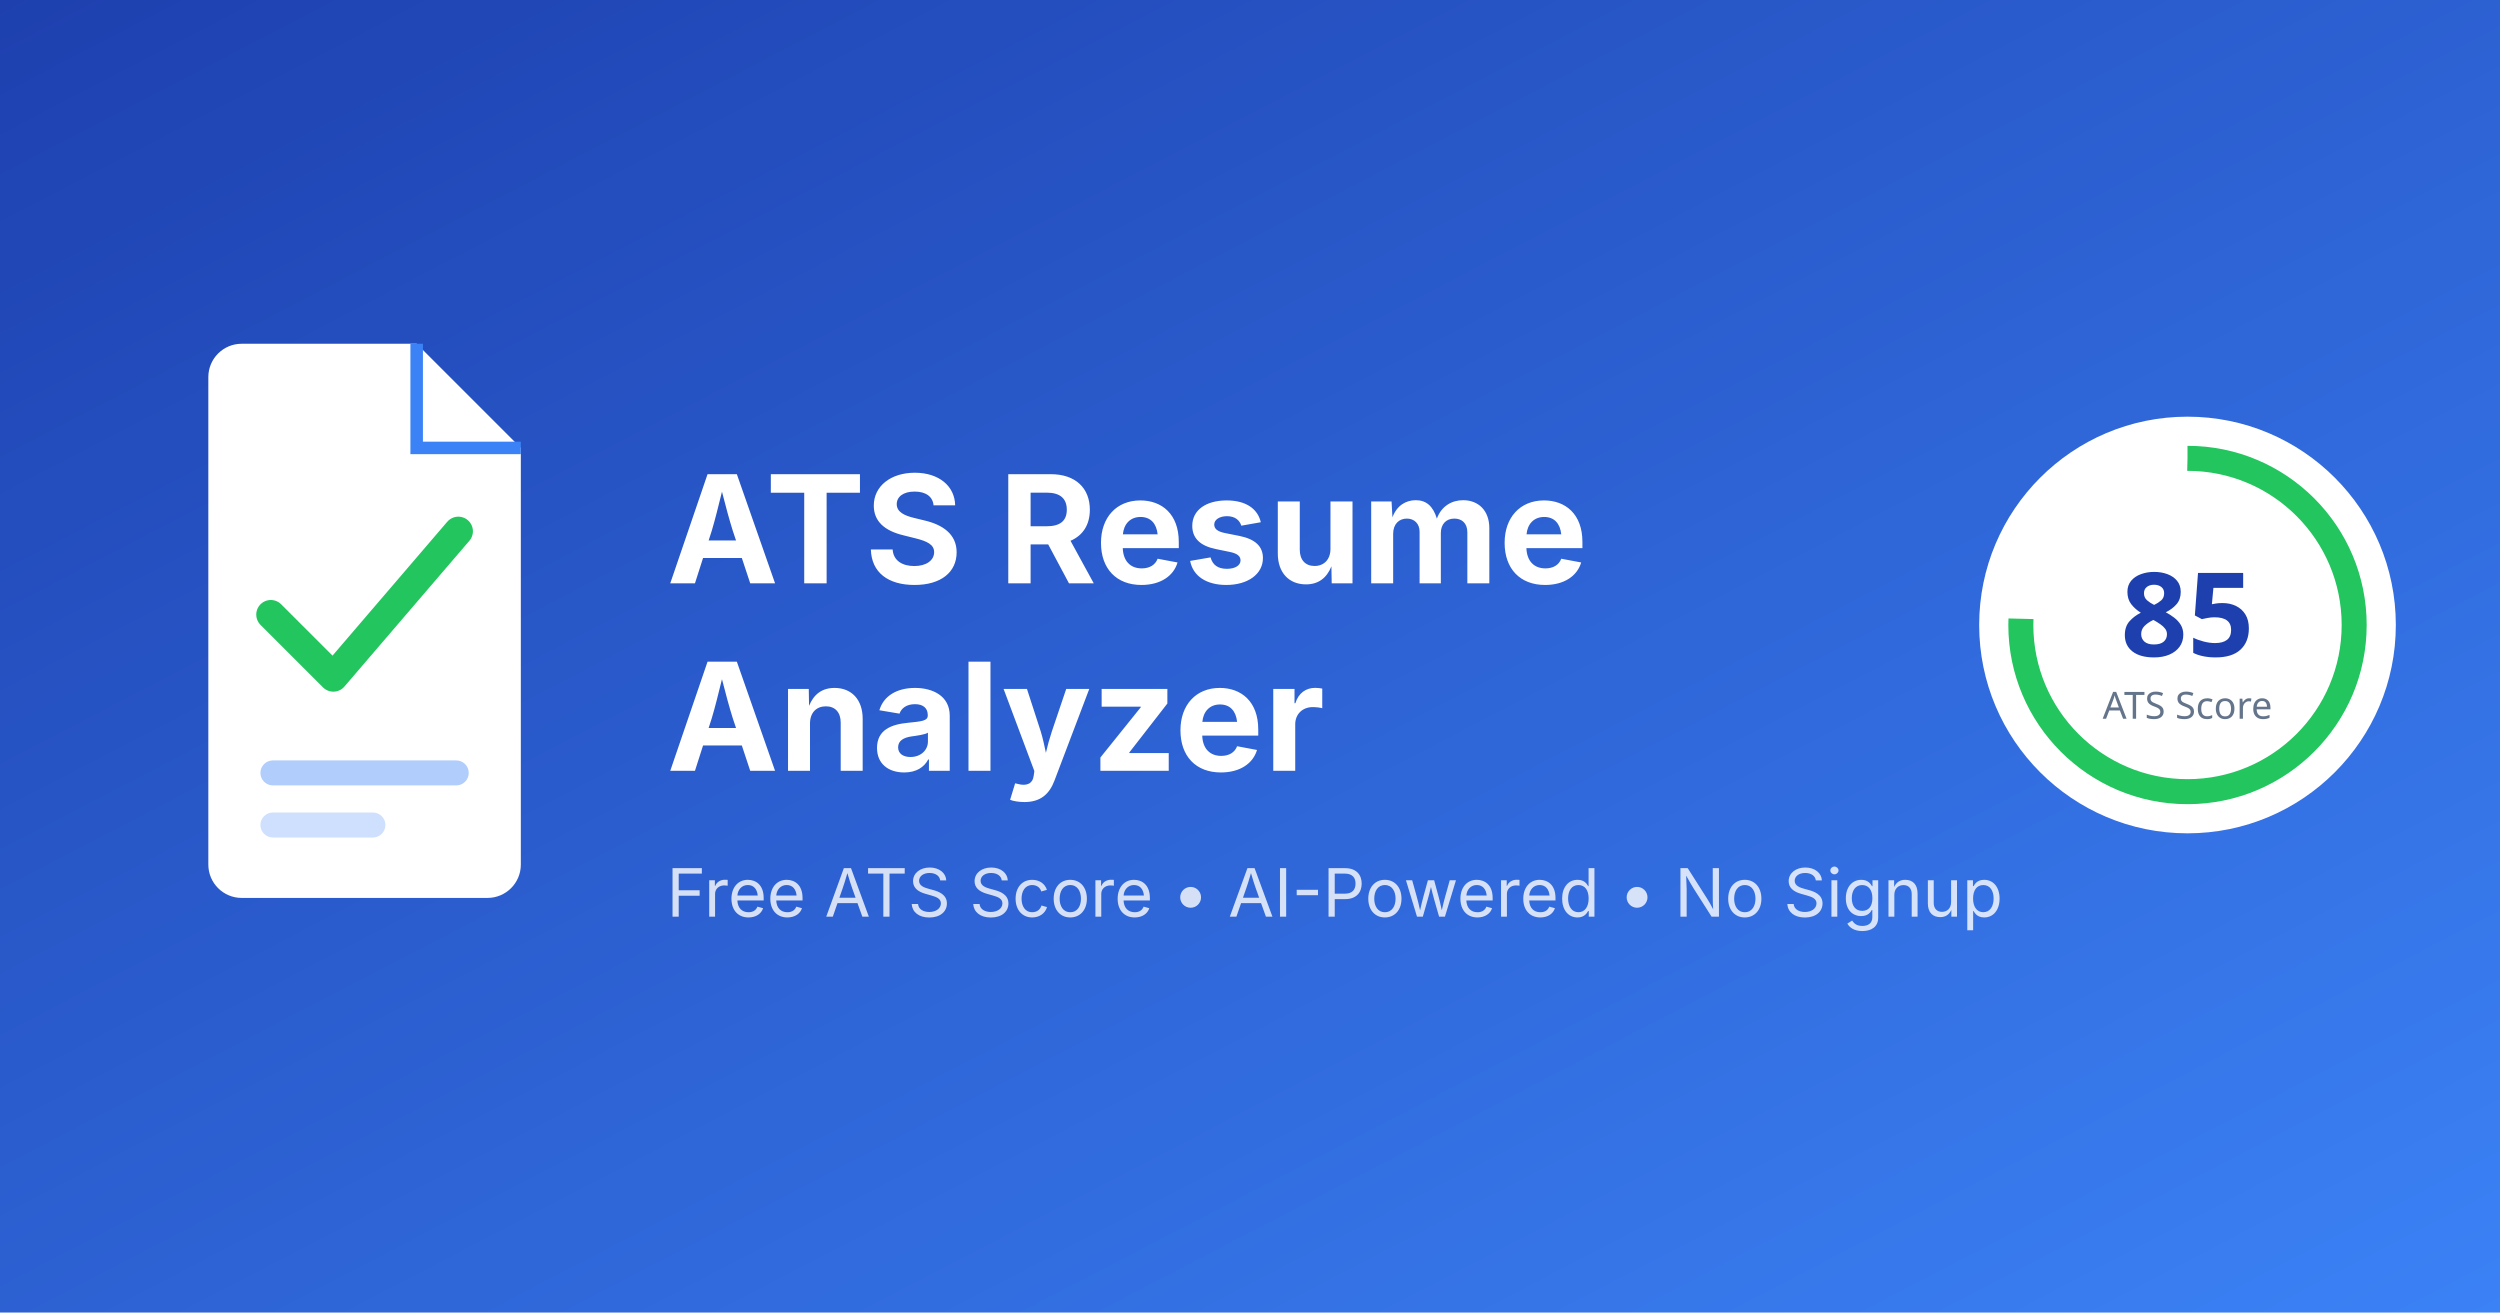
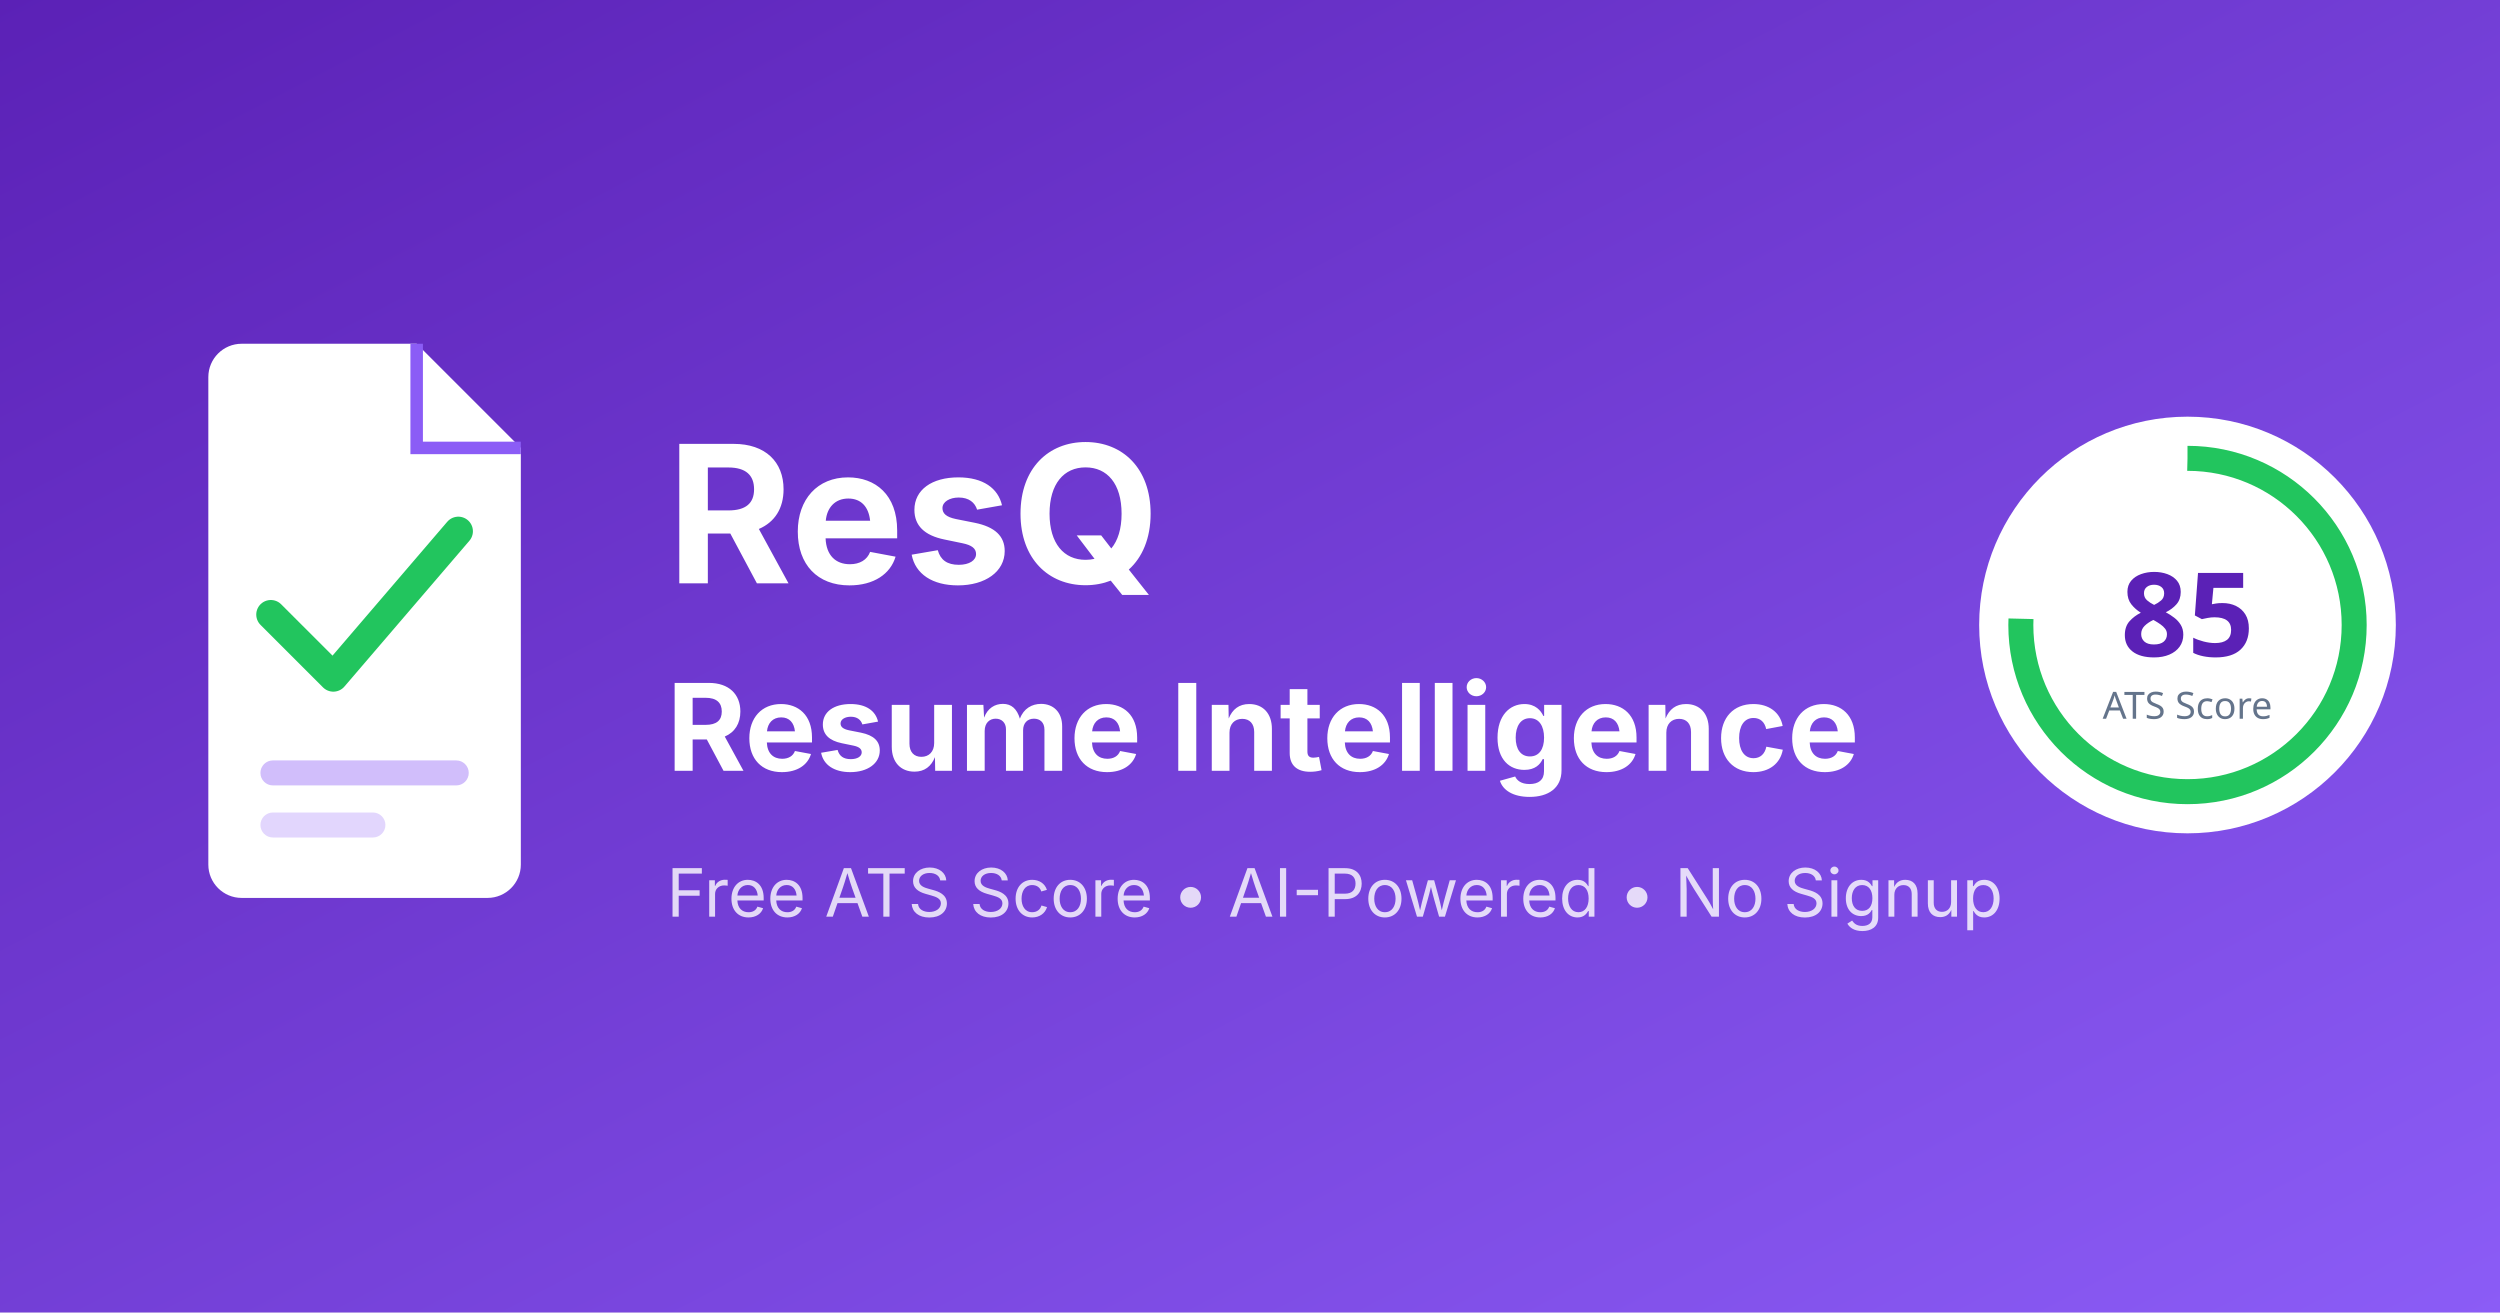
<svg xmlns="http://www.w3.org/2000/svg" viewBox="0 0 1200 630">
  <defs>
    <linearGradient id="bg" x1="0%" y1="0%" x2="100%" y2="100%">
-       <stop offset="0%" style="stop-color:#1E40AF" />
-       <stop offset="100%" style="stop-color:#3B82F6" />
+       <stop offset="0%" style="stop-color:#5B21B6" />
+       <stop offset="100%" style="stop-color:#8B5CF6" />
    </linearGradient>
  </defs>
  <rect width="1200" height="630" fill="url(#bg)" />
  <g transform="translate(100, 165)">
    <path d="M0 0h100l50 50v200a16 16 0 01-16 16H16a16 16 0 01-16-16V16A16 16 0 0116 0z" fill="white" />
-     <path d="M100 0v50h50" fill="none" stroke="#3B82F6" stroke-width="6" />
+     <path d="M100 0v50h50" fill="none" stroke="#8B5CF6" stroke-width="6" />
    <path d="M30 130l30 30 60-70" fill="none" stroke="#22C55E" stroke-width="14" stroke-linecap="round" stroke-linejoin="round" />
-     <rect x="25" y="200" width="100" height="12" rx="6" fill="#3B82F6" opacity="0.4" />
-     <rect x="25" y="225" width="60" height="12" rx="6" fill="#3B82F6" opacity="0.25" />
+     <rect x="25" y="200" width="100" height="12" rx="6" fill="#8B5CF6" opacity="0.4" />
+     <rect x="25" y="225" width="60" height="12" rx="6" fill="#8B5CF6" opacity="0.25" />
  </g>
-   <text x="320" y="280" font-family="system-ui, -apple-system, sans-serif" font-size="72" font-weight="bold" fill="white">ATS Resume</text>
-   <text x="320" y="370" font-family="system-ui, -apple-system, sans-serif" font-size="72" font-weight="bold" fill="white">Analyzer</text>
+   <text x="320" y="280" font-family="system-ui, -apple-system, sans-serif" font-size="92" font-weight="bold" fill="white">ResQ</text>
+   <text x="320" y="370" font-family="system-ui, -apple-system, sans-serif" font-size="58" font-weight="bold" fill="white">Resume Intelligence</text>
  <text x="320" y="440" font-family="system-ui, -apple-system, sans-serif" font-size="32" fill="rgba(255,255,255,0.8)">Free ATS Score • AI-Powered • No Signup</text>
  <g transform="translate(950, 200)">
    <circle cx="100" cy="100" r="100" fill="white" />
    <circle cx="100" cy="100" r="80" fill="none" stroke="#22C55E" stroke-width="12" stroke-dasharray="380 502" transform="rotate(-90 100 100)" />
-     <text x="100" y="115" font-family="system-ui, sans-serif" font-size="56" font-weight="bold" fill="#1E40AF" text-anchor="middle">85</text>
+     <text x="100" y="115" font-family="system-ui, sans-serif" font-size="56" font-weight="bold" fill="#5B21B6" text-anchor="middle">85</text>
    <text x="100" y="145" font-family="system-ui, sans-serif" font-size="18" fill="#64748B" text-anchor="middle">ATS Score</text>
  </g>
</svg>
